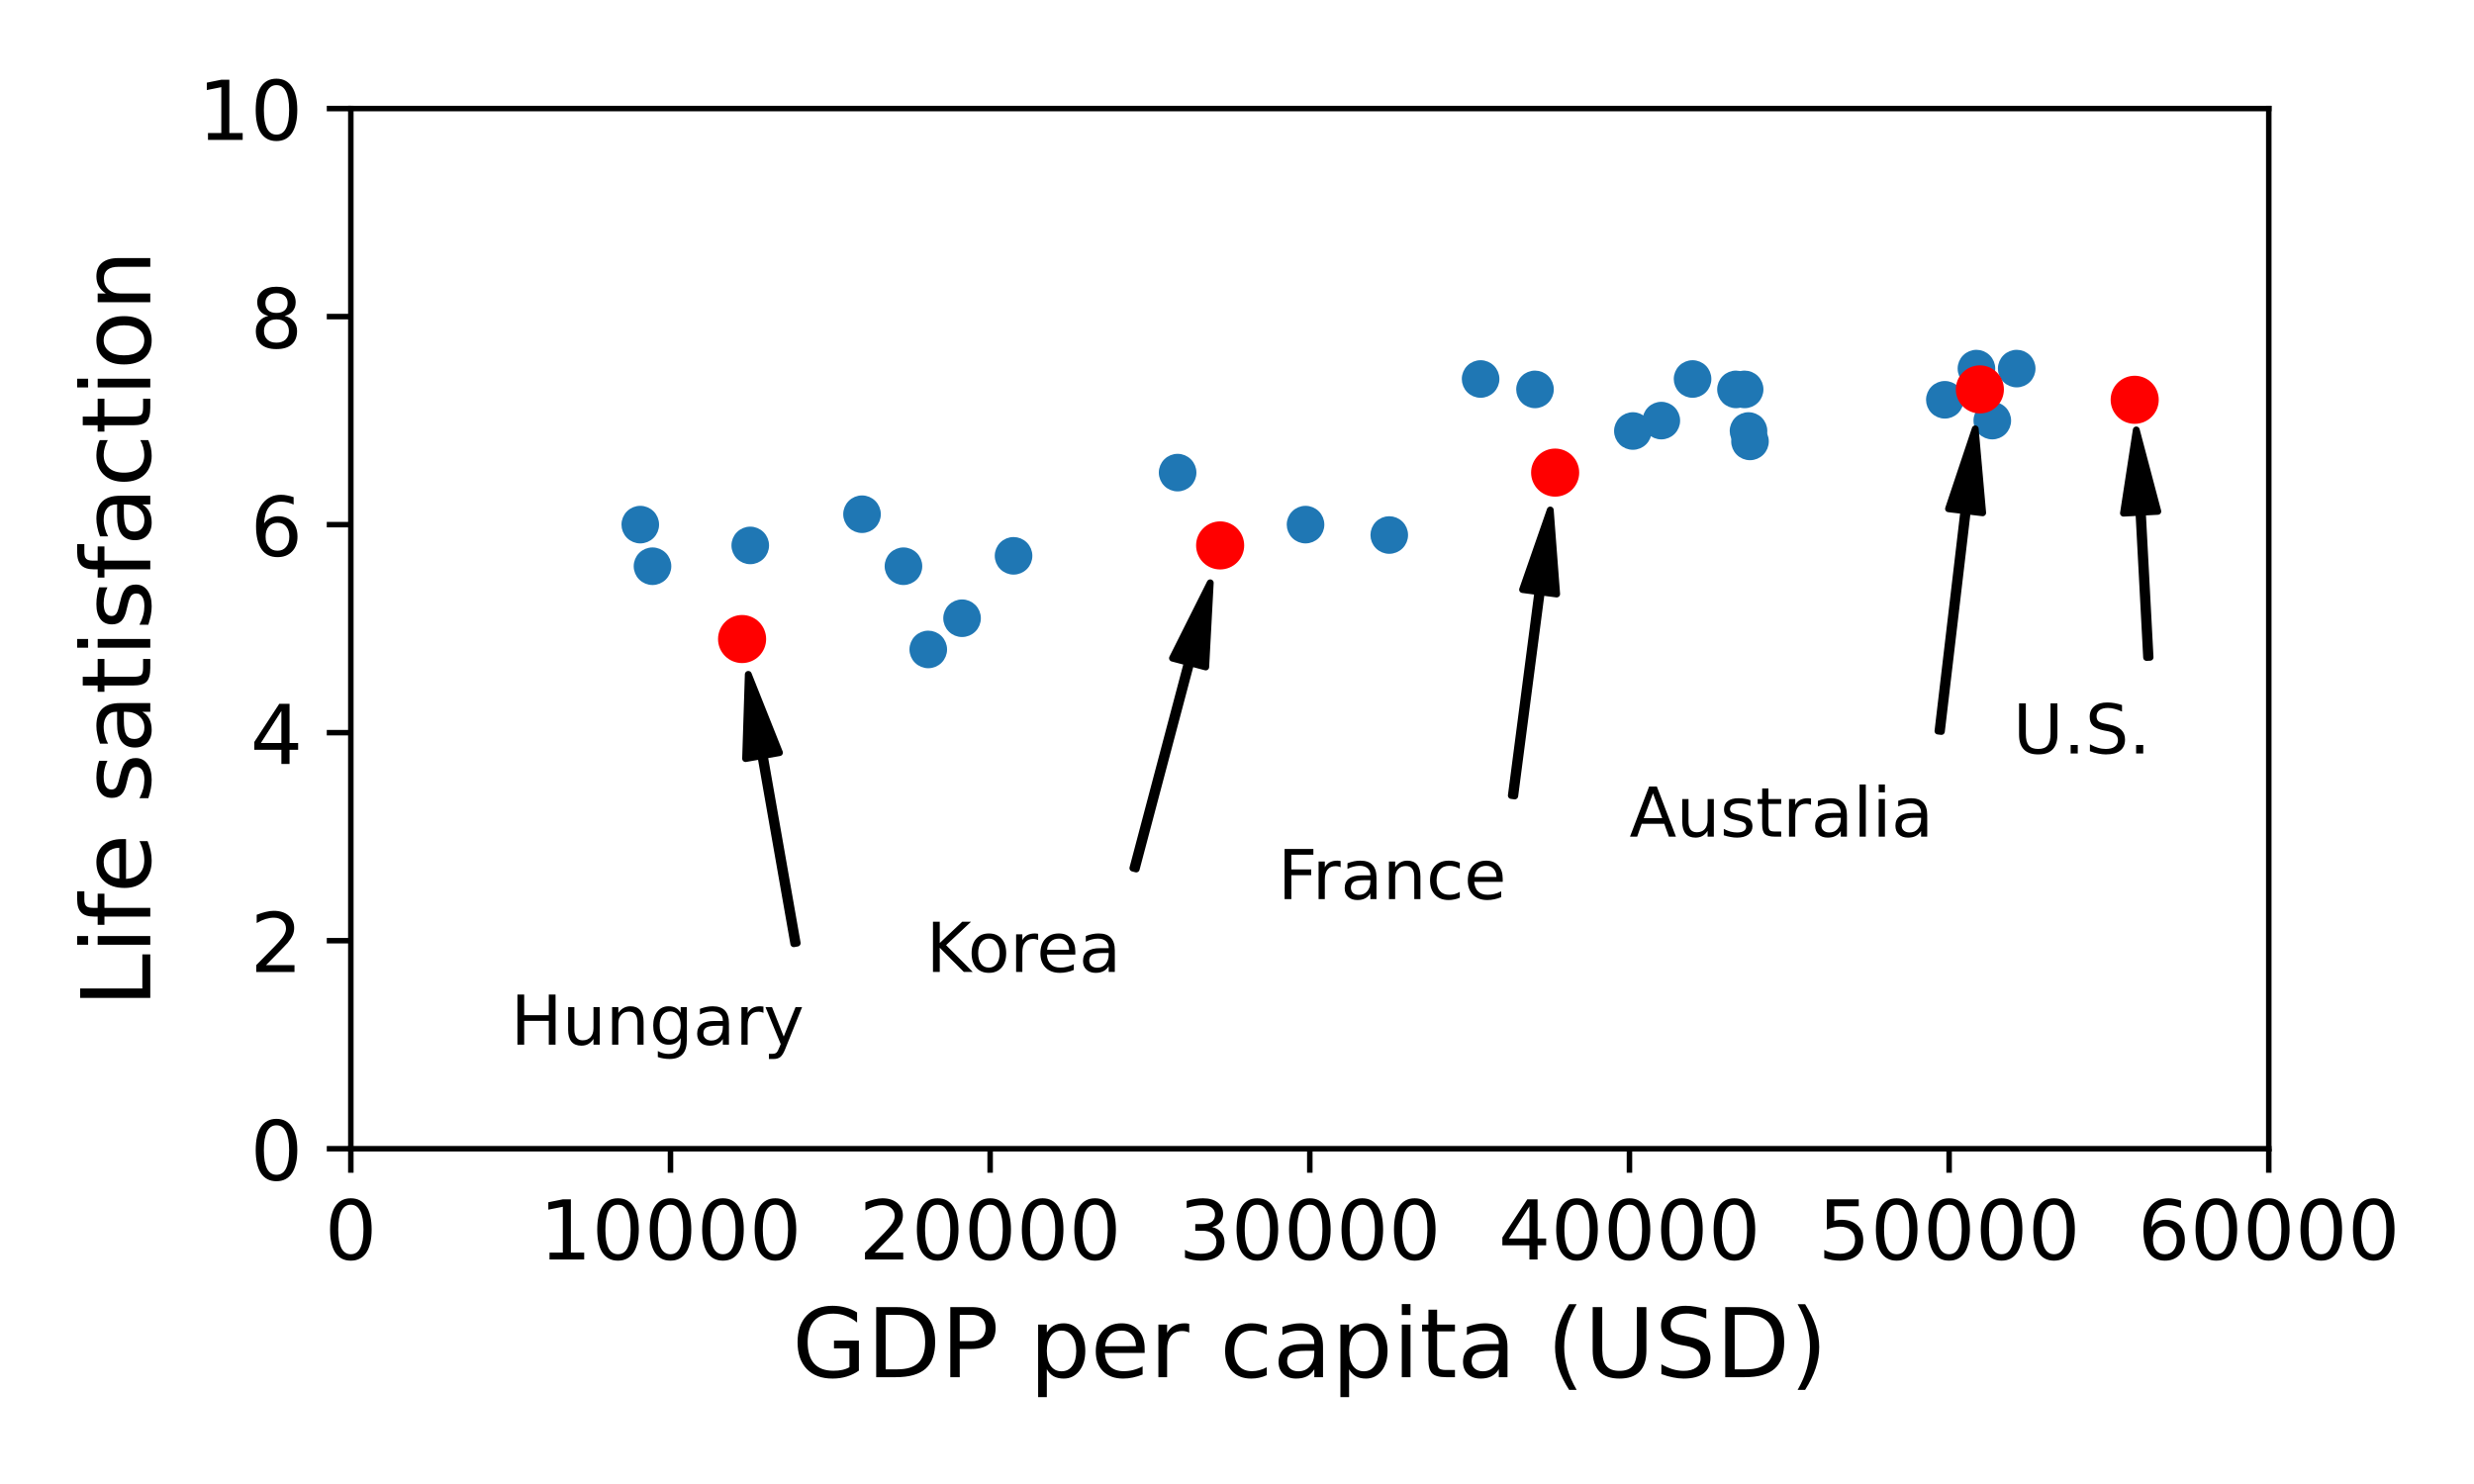
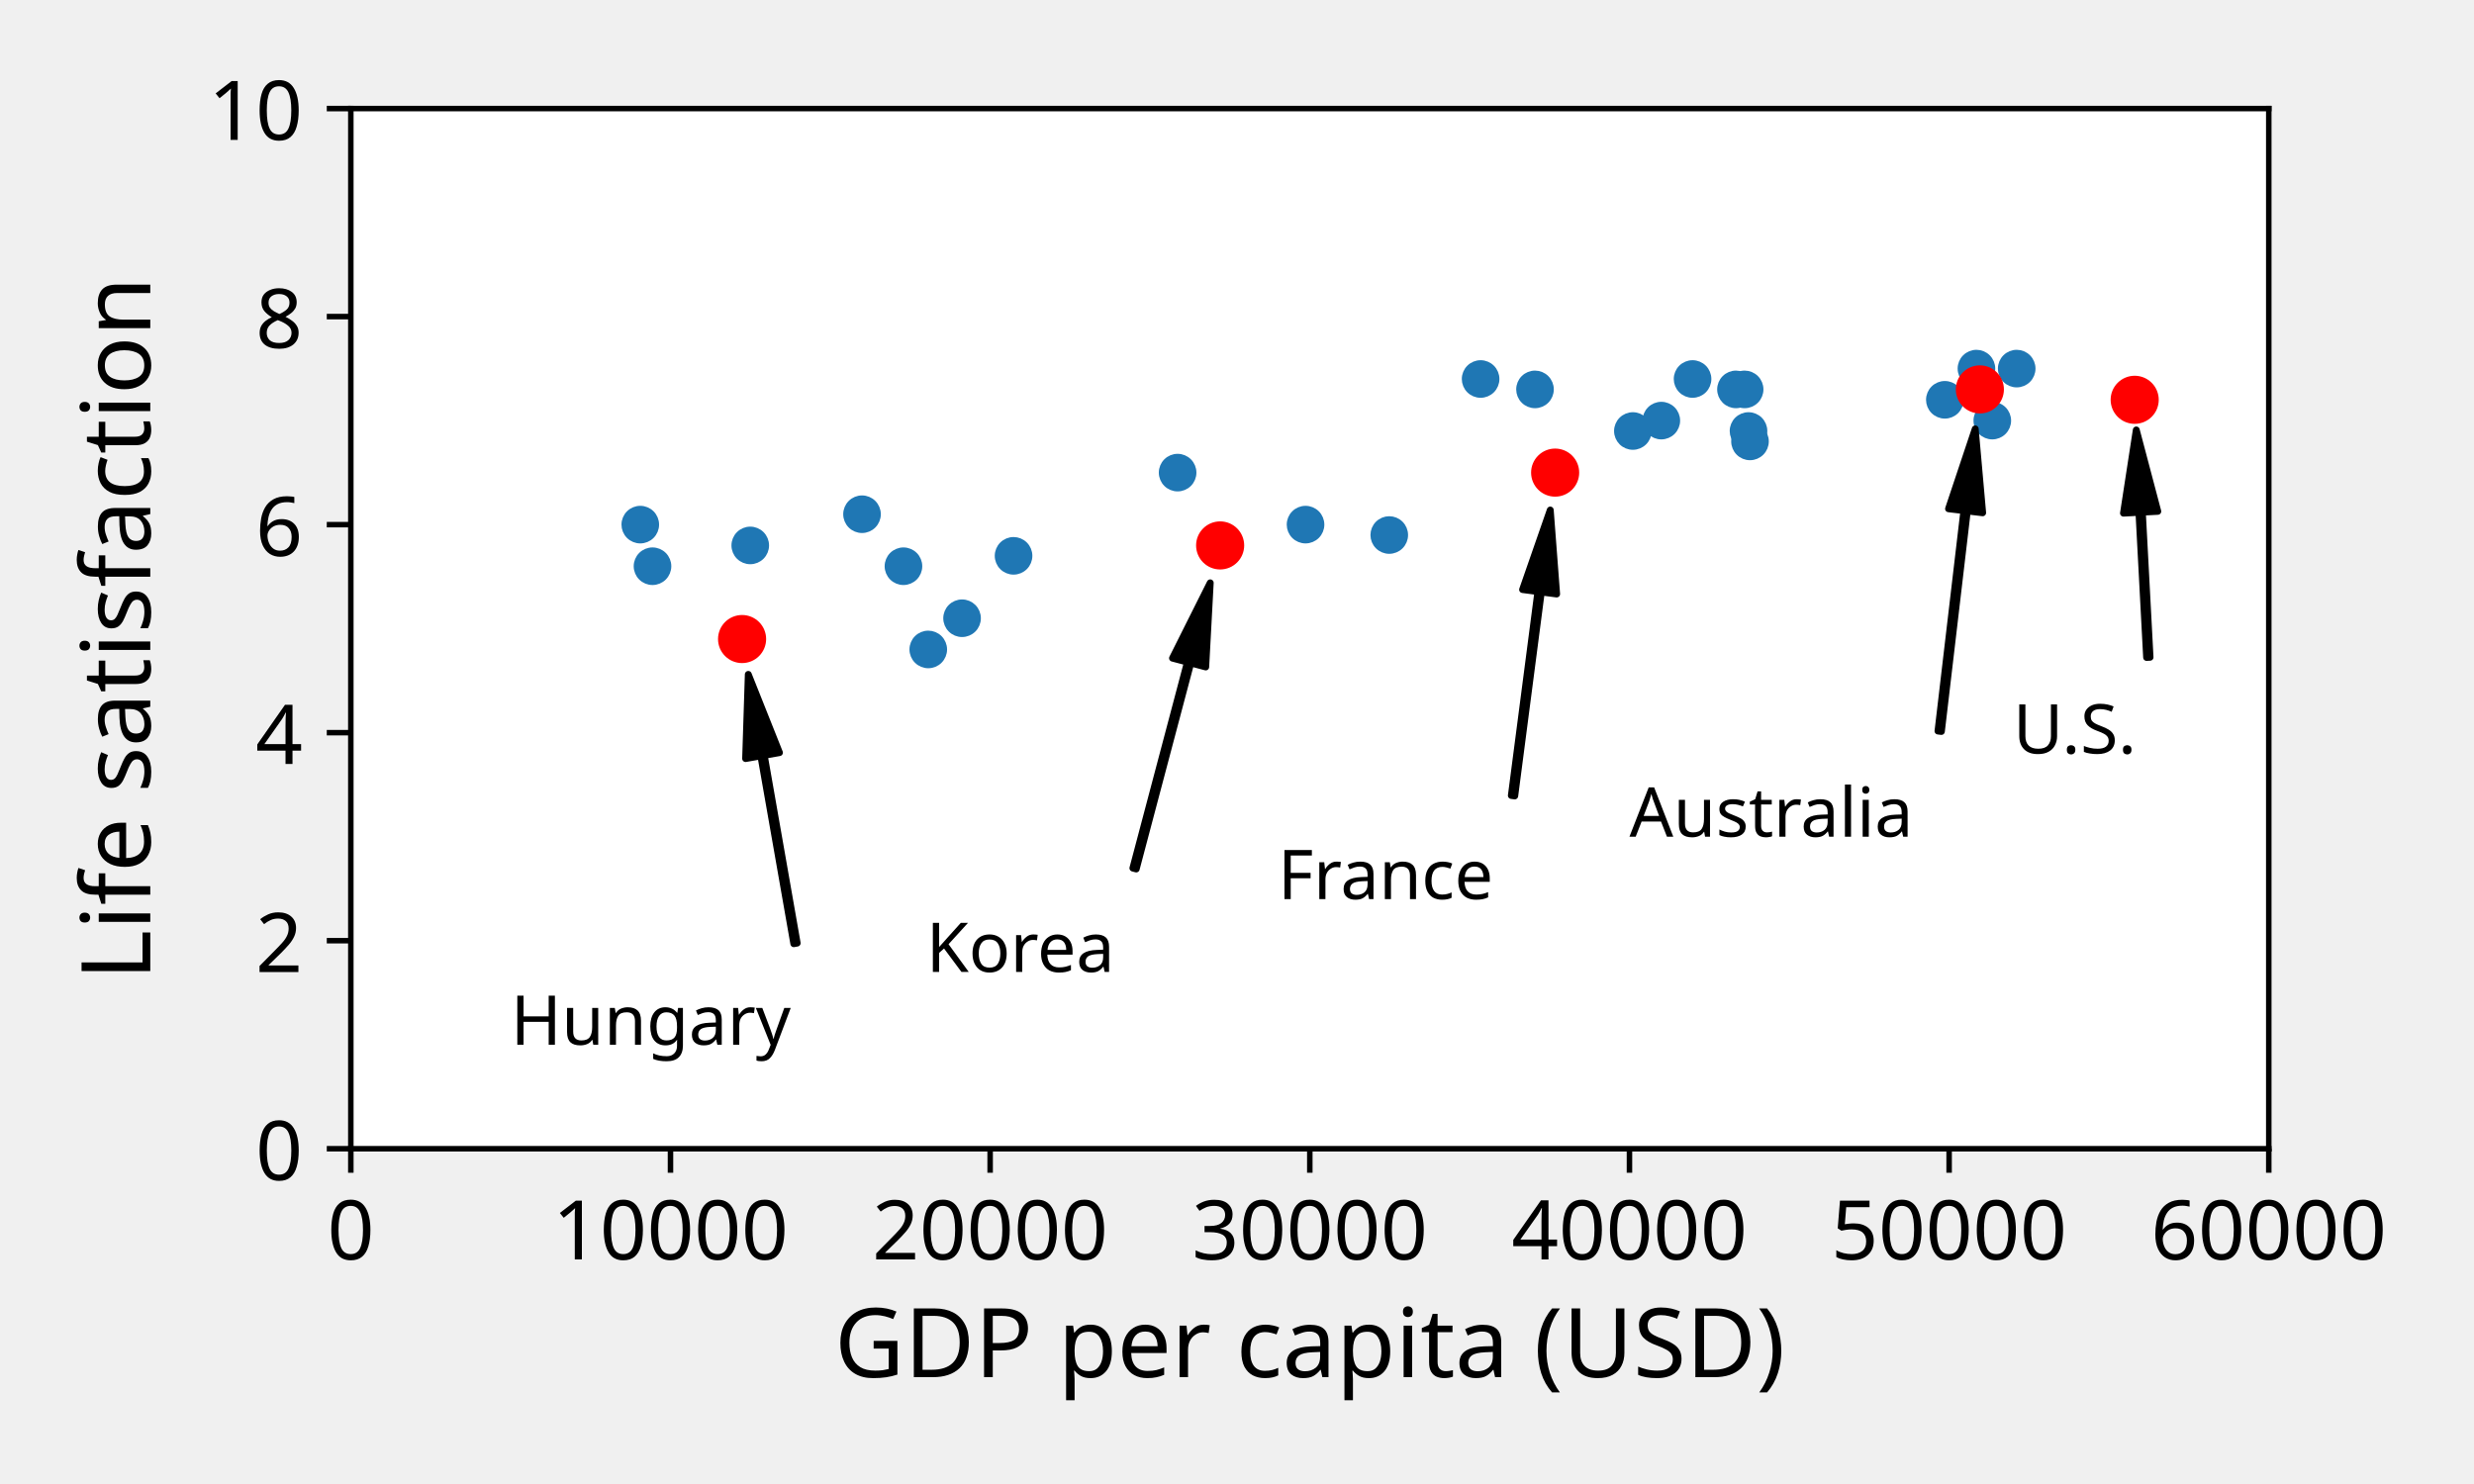
- <svg xmlns="http://www.w3.org/2000/svg" xmlns:xlink="http://www.w3.org/1999/xlink" height="216pt" version="1.1" viewBox="0 0 360 216" width="360pt">
+ <svg xmlns="http://www.w3.org/2000/svg" xmlns:xlink="http://www.w3.org/1999/xlink" width="360pt" height="216pt" viewBox="0 0 360 216" version="1.1">
  <defs>
-     <style type="text/css">
- *{stroke-linecap:butt;stroke-linejoin:round;}
-   </style>
+     <style type="text/css">*{stroke-linejoin: round; stroke-linecap: butt}</style>
  </defs>
  <g id="figure_1">
    <g id="patch_1">
-       <path d="M 0 216  L 360 216  L 360 0  L 0 0  z " style="fill:#ffffff;" />
+       <path d="M 0 216  L 360 216  L 360 0  L 0 0  L 0 216  z " style="fill: none" />
    </g>
    <g id="axes_1">
      <g id="patch_2">
-         <path d="M 51.05 167.2  L 330.137 167.2  L 330.137 15.8  L 51.05 15.8  z " style="fill:#ffffff;" />
+         <path d="M 51.05 167.2  L 330.137 167.2  L 330.137 15.8  L 51.05 15.8  z " style="fill: #ffffff" />
      </g>
      <g id="PathCollection_1">
        <defs>
-           <path d="M 0 2.236  C 0.593 2.236 1.162 2 1.581 1.581  C 2 1.162 2.236 0.593 2.236 0  C 2.236 -0.593 2 -1.162 1.581 -1.581  C 1.162 -2 0.593 -2.236 0 -2.236  C -0.593 -2.236 -1.162 -2 -1.581 -1.581  C -2 -1.162 -2.236 -0.593 -2.236 0  C -2.236 0.593 -2 1.162 -1.581 1.581  C -1.162 2 -0.593 2.236 0 2.236  z " id="m4946284607" style="stroke:#1f77b4;" />
+           <path id="m27dfc2318f" d="M 0 2.236  C 0.593 2.236 1.162 2 1.581 1.581  C 2 1.162 2.236 0.593 2.236 0  C 2.236 -0.593 2 -1.162 1.581 -1.581  C 1.162 -2 0.593 -2.236 0 -2.236  C -0.593 -2.236 -1.162 -2 -1.581 -1.581  C -2 -1.162 -2.236 -0.593 -2.236 0  C -2.236 0.593 -2 1.162 -1.581 1.581  C -1.162 2 -0.593 2.236 0 2.236  z " style="stroke: #1f77b4" />
        </defs>
-         <g clip-path="url(#pccce1ec234)">
-           <use style="fill:#1f77b4;stroke:#1f77b4;" x="93.169" xlink:href="#m4946284607" y="76.36" />
-           <use style="fill:#1f77b4;stroke:#1f77b4;" x="94.948" xlink:href="#m4946284607" y="82.416" />
-           <use style="fill:#1f77b4;stroke:#1f77b4;" x="107.983" xlink:href="#m4946284607" y="93.014" />
-           <use style="fill:#1f77b4;stroke:#1f77b4;" x="109.172" xlink:href="#m4946284607" y="79.388" />
-           <use style="fill:#1f77b4;stroke:#1f77b4;" x="125.435" xlink:href="#m4946284607" y="74.846" />
-           <use style="fill:#1f77b4;stroke:#1f77b4;" x="131.465" xlink:href="#m4946284607" y="82.416" />
-           <use style="fill:#1f77b4;stroke:#1f77b4;" x="135.075" xlink:href="#m4946284607" y="94.528" />
-           <use style="fill:#1f77b4;stroke:#1f77b4;" x="139.993" xlink:href="#m4946284607" y="89.986" />
-           <use style="fill:#1f77b4;stroke:#1f77b4;" x="147.486" xlink:href="#m4946284607" y="80.902" />
-           <use style="fill:#1f77b4;stroke:#1f77b4;" x="171.359" xlink:href="#m4946284607" y="68.79" />
-           <use style="fill:#1f77b4;stroke:#1f77b4;" x="177.547" xlink:href="#m4946284607" y="79.388" />
-           <use style="fill:#1f77b4;stroke:#1f77b4;" x="189.973" xlink:href="#m4946284607" y="76.36" />
-           <use style="fill:#1f77b4;stroke:#1f77b4;" x="202.155" xlink:href="#m4946284607" y="77.874" />
-           <use style="fill:#1f77b4;stroke:#1f77b4;" x="215.448" xlink:href="#m4946284607" y="55.164" />
-           <use style="fill:#1f77b4;stroke:#1f77b4;" x="223.363" xlink:href="#m4946284607" y="56.678" />
-           <use style="fill:#1f77b4;stroke:#1f77b4;" x="226.294" xlink:href="#m4946284607" y="68.79" />
-           <use style="fill:#1f77b4;stroke:#1f77b4;" x="237.604" xlink:href="#m4946284607" y="62.734" />
-           <use style="fill:#1f77b4;stroke:#1f77b4;" x="241.744" xlink:href="#m4946284607" y="61.22" />
-           <use style="fill:#1f77b4;stroke:#1f77b4;" x="246.29" xlink:href="#m4946284607" y="55.164" />
-           <use style="fill:#1f77b4;stroke:#1f77b4;" x="252.607" xlink:href="#m4946284607" y="56.678" />
-           <use style="fill:#1f77b4;stroke:#1f77b4;" x="253.868" xlink:href="#m4946284607" y="56.678" />
-           <use style="fill:#1f77b4;stroke:#1f77b4;" x="254.431" xlink:href="#m4946284607" y="62.734" />
-           <use style="fill:#1f77b4;stroke:#1f77b4;" x="254.648" xlink:href="#m4946284607" y="64.248" />
-           <use style="fill:#1f77b4;stroke:#1f77b4;" x="283.001" xlink:href="#m4946284607" y="58.192" />
-           <use style="fill:#1f77b4;stroke:#1f77b4;" x="287.598" xlink:href="#m4946284607" y="53.65" />
-           <use style="fill:#1f77b4;stroke:#1f77b4;" x="288.097" xlink:href="#m4946284607" y="56.678" />
-           <use style="fill:#1f77b4;stroke:#1f77b4;" x="289.906" xlink:href="#m4946284607" y="61.22" />
-           <use style="fill:#1f77b4;stroke:#1f77b4;" x="293.457" xlink:href="#m4946284607" y="53.65" />
-           <use style="fill:#1f77b4;stroke:#1f77b4;" x="310.626" xlink:href="#m4946284607" y="58.192" />
+         <g clip-path="url(#pef07d77668)">
+           <use xlink:href="#m27dfc2318f" x="93.169" y="76.36" style="fill: #1f77b4; stroke: #1f77b4" />
+           <use xlink:href="#m27dfc2318f" x="94.948" y="82.416" style="fill: #1f77b4; stroke: #1f77b4" />
+           <use xlink:href="#m27dfc2318f" x="107.983" y="93.014" style="fill: #1f77b4; stroke: #1f77b4" />
+           <use xlink:href="#m27dfc2318f" x="109.172" y="79.388" style="fill: #1f77b4; stroke: #1f77b4" />
+           <use xlink:href="#m27dfc2318f" x="125.435" y="74.846" style="fill: #1f77b4; stroke: #1f77b4" />
+           <use xlink:href="#m27dfc2318f" x="131.465" y="82.416" style="fill: #1f77b4; stroke: #1f77b4" />
+           <use xlink:href="#m27dfc2318f" x="135.075" y="94.528" style="fill: #1f77b4; stroke: #1f77b4" />
+           <use xlink:href="#m27dfc2318f" x="139.993" y="89.986" style="fill: #1f77b4; stroke: #1f77b4" />
+           <use xlink:href="#m27dfc2318f" x="147.486" y="80.902" style="fill: #1f77b4; stroke: #1f77b4" />
+           <use xlink:href="#m27dfc2318f" x="171.359" y="68.79" style="fill: #1f77b4; stroke: #1f77b4" />
+           <use xlink:href="#m27dfc2318f" x="177.547" y="79.388" style="fill: #1f77b4; stroke: #1f77b4" />
+           <use xlink:href="#m27dfc2318f" x="189.973" y="76.36" style="fill: #1f77b4; stroke: #1f77b4" />
+           <use xlink:href="#m27dfc2318f" x="202.155" y="77.874" style="fill: #1f77b4; stroke: #1f77b4" />
+           <use xlink:href="#m27dfc2318f" x="215.448" y="55.164" style="fill: #1f77b4; stroke: #1f77b4" />
+           <use xlink:href="#m27dfc2318f" x="223.363" y="56.678" style="fill: #1f77b4; stroke: #1f77b4" />
+           <use xlink:href="#m27dfc2318f" x="226.294" y="68.79" style="fill: #1f77b4; stroke: #1f77b4" />
+           <use xlink:href="#m27dfc2318f" x="237.604" y="62.734" style="fill: #1f77b4; stroke: #1f77b4" />
+           <use xlink:href="#m27dfc2318f" x="241.744" y="61.22" style="fill: #1f77b4; stroke: #1f77b4" />
+           <use xlink:href="#m27dfc2318f" x="246.29" y="55.164" style="fill: #1f77b4; stroke: #1f77b4" />
+           <use xlink:href="#m27dfc2318f" x="252.607" y="56.678" style="fill: #1f77b4; stroke: #1f77b4" />
+           <use xlink:href="#m27dfc2318f" x="253.868" y="56.678" style="fill: #1f77b4; stroke: #1f77b4" />
+           <use xlink:href="#m27dfc2318f" x="254.431" y="62.734" style="fill: #1f77b4; stroke: #1f77b4" />
+           <use xlink:href="#m27dfc2318f" x="254.648" y="64.248" style="fill: #1f77b4; stroke: #1f77b4" />
+           <use xlink:href="#m27dfc2318f" x="283.001" y="58.192" style="fill: #1f77b4; stroke: #1f77b4" />
+           <use xlink:href="#m27dfc2318f" x="287.598" y="53.65" style="fill: #1f77b4; stroke: #1f77b4" />
+           <use xlink:href="#m27dfc2318f" x="288.097" y="56.678" style="fill: #1f77b4; stroke: #1f77b4" />
+           <use xlink:href="#m27dfc2318f" x="289.906" y="61.22" style="fill: #1f77b4; stroke: #1f77b4" />
+           <use xlink:href="#m27dfc2318f" x="293.457" y="53.65" style="fill: #1f77b4; stroke: #1f77b4" />
+           <use xlink:href="#m27dfc2318f" x="310.626" y="58.192" style="fill: #1f77b4; stroke: #1f77b4" />
        </g>
      </g>
      <g id="matplotlib.axis_1">
        <g id="xtick_1">
          <g id="line2d_1">
            <defs>
-               <path d="M 0 0  L 0 3.5  " id="m844800cdf0" style="stroke:#000000;stroke-width:0.8;" />
+               <path id="m1359737c72" d="M 0 0  L 0 3.5  " style="stroke: #000000; stroke-width: 0.8" />
            </defs>
            <g>
-               <use style="stroke:#000000;stroke-width:0.8;" x="51.05" xlink:href="#m844800cdf0" y="167.2" />
+               <use xlink:href="#m1359737c72" x="51.05" y="167.2" style="stroke: #000000; stroke-width: 0.8" />
            </g>
          </g>
          <g id="text_1">
-             <text style="font-family:DejaVu Sans;font-size:12px;font-style:normal;font-weight:normal;text-anchor:middle;" transform="rotate(-0, 51.05, 183.3181)" x="51.05" y="183.318">0</text>
+             <text style="font: 12px 'sans-serif'; text-anchor: middle" x="51.05" y="183.318" transform="rotate(-0, 51.05, 183.3181)">0</text>
          </g>
        </g>
        <g id="xtick_2">
          <g id="line2d_2">
            <g>
-               <use style="stroke:#000000;stroke-width:0.8;" x="97.565" xlink:href="#m844800cdf0" y="167.2" />
+               <use xlink:href="#m1359737c72" x="97.565" y="167.2" style="stroke: #000000; stroke-width: 0.8" />
            </g>
          </g>
          <g id="text_2">
-             <text style="font-family:DejaVu Sans;font-size:12px;font-style:normal;font-weight:normal;text-anchor:middle;" transform="rotate(-0, 97.56458, 183.3181)" x="97.565" y="183.318">10000</text>
+             <text style="font: 12px 'sans-serif'; text-anchor: middle" x="97.565" y="183.318" transform="rotate(-0, 97.56458, 183.3181)">10000</text>
          </g>
        </g>
        <g id="xtick_3">
          <g id="line2d_3">
            <g>
-               <use style="stroke:#000000;stroke-width:0.8;" x="144.079" xlink:href="#m844800cdf0" y="167.2" />
+               <use xlink:href="#m1359737c72" x="144.079" y="167.2" style="stroke: #000000; stroke-width: 0.8" />
            </g>
          </g>
          <g id="text_3">
-             <text style="font-family:DejaVu Sans;font-size:12px;font-style:normal;font-weight:normal;text-anchor:middle;" transform="rotate(-0, 144.0792, 183.3181)" x="144.079" y="183.318">20000</text>
+             <text style="font: 12px 'sans-serif'; text-anchor: middle" x="144.079" y="183.318" transform="rotate(-0, 144.0792, 183.3181)">20000</text>
          </g>
        </g>
        <g id="xtick_4">
          <g id="line2d_4">
            <g>
-               <use style="stroke:#000000;stroke-width:0.8;" x="190.594" xlink:href="#m844800cdf0" y="167.2" />
+               <use xlink:href="#m1359737c72" x="190.594" y="167.2" style="stroke: #000000; stroke-width: 0.8" />
            </g>
          </g>
          <g id="text_4">
-             <text style="font-family:DejaVu Sans;font-size:12px;font-style:normal;font-weight:normal;text-anchor:middle;" transform="rotate(-0, 190.5938, 183.3181)" x="190.594" y="183.318">30000</text>
+             <text style="font: 12px 'sans-serif'; text-anchor: middle" x="190.594" y="183.318" transform="rotate(-0, 190.5938, 183.3181)">30000</text>
          </g>
        </g>
        <g id="xtick_5">
          <g id="line2d_5">
            <g>
-               <use style="stroke:#000000;stroke-width:0.8;" x="237.108" xlink:href="#m844800cdf0" y="167.2" />
+               <use xlink:href="#m1359737c72" x="237.108" y="167.2" style="stroke: #000000; stroke-width: 0.8" />
            </g>
          </g>
          <g id="text_5">
-             <text style="font-family:DejaVu Sans;font-size:12px;font-style:normal;font-weight:normal;text-anchor:middle;" transform="rotate(-0, 237.1083, 183.3181)" x="237.108" y="183.318">40000</text>
+             <text style="font: 12px 'sans-serif'; text-anchor: middle" x="237.108" y="183.318" transform="rotate(-0, 237.1083, 183.3181)">40000</text>
          </g>
        </g>
        <g id="xtick_6">
          <g id="line2d_6">
            <g>
-               <use style="stroke:#000000;stroke-width:0.8;" x="283.623" xlink:href="#m844800cdf0" y="167.2" />
+               <use xlink:href="#m1359737c72" x="283.623" y="167.2" style="stroke: #000000; stroke-width: 0.8" />
            </g>
          </g>
          <g id="text_6">
-             <text style="font-family:DejaVu Sans;font-size:12px;font-style:normal;font-weight:normal;text-anchor:middle;" transform="rotate(-0, 283.6229, 183.3181)" x="283.623" y="183.318">50000</text>
+             <text style="font: 12px 'sans-serif'; text-anchor: middle" x="283.623" y="183.318" transform="rotate(-0, 283.6229, 183.3181)">50000</text>
          </g>
        </g>
        <g id="xtick_7">
          <g id="line2d_7">
            <g>
-               <use style="stroke:#000000;stroke-width:0.8;" x="330.137" xlink:href="#m844800cdf0" y="167.2" />
+               <use xlink:href="#m1359737c72" x="330.137" y="167.2" style="stroke: #000000; stroke-width: 0.8" />
            </g>
          </g>
          <g id="text_7">
-             <text style="font-family:DejaVu Sans;font-size:12px;font-style:normal;font-weight:normal;text-anchor:middle;" transform="rotate(-0, 330.1375, 183.3181)" x="330.137" y="183.318">60000</text>
+             <text style="font: 12px 'sans-serif'; text-anchor: middle" x="330.137" y="183.318" transform="rotate(-0, 330.1375, 183.3181)">60000</text>
          </g>
        </g>
        <g id="text_8">
-           <text style="font-family:DejaVu Sans;font-size:14px;font-style:normal;font-weight:normal;text-anchor:middle;" transform="rotate(-0, 190.5938, 200.4516)" x="190.594" y="200.452">GDP per capita (USD)</text>
+           <text style="font: 14px 'sans-serif'; text-anchor: middle" x="190.594" y="200.452" transform="rotate(-0, 190.5938, 200.4516)">GDP per capita (USD)</text>
        </g>
      </g>
      <g id="matplotlib.axis_2">
        <g id="ytick_1">
          <g id="line2d_8">
            <defs>
-               <path d="M 0 0  L -3.5 0  " id="mab21cc1fd1" style="stroke:#000000;stroke-width:0.8;" />
+               <path id="m8d53a81778" d="M 0 0  L -3.5 0  " style="stroke: #000000; stroke-width: 0.8" />
            </defs>
            <g>
-               <use style="stroke:#000000;stroke-width:0.8;" x="51.05" xlink:href="#mab21cc1fd1" y="167.2" />
+               <use xlink:href="#m8d53a81778" x="51.05" y="167.2" style="stroke: #000000; stroke-width: 0.8" />
            </g>
          </g>
          <g id="text_9">
-             <text style="font-family:DejaVu Sans;font-size:12px;font-style:normal;font-weight:normal;text-anchor:end;" transform="rotate(-0, 44.05, 171.7591)" x="44.05" y="171.759">0</text>
+             <text style="font: 12px 'sans-serif'; text-anchor: end" x="44.05" y="171.759" transform="rotate(-0, 44.05, 171.7591)">0</text>
          </g>
        </g>
        <g id="ytick_2">
          <g id="line2d_9">
            <g>
-               <use style="stroke:#000000;stroke-width:0.8;" x="51.05" xlink:href="#mab21cc1fd1" y="136.92" />
+               <use xlink:href="#m8d53a81778" x="51.05" y="136.92" style="stroke: #000000; stroke-width: 0.8" />
            </g>
          </g>
          <g id="text_10">
-             <text style="font-family:DejaVu Sans;font-size:12px;font-style:normal;font-weight:normal;text-anchor:end;" transform="rotate(-0, 44.05, 141.4791)" x="44.05" y="141.479">2</text>
+             <text style="font: 12px 'sans-serif'; text-anchor: end" x="44.05" y="141.479" transform="rotate(-0, 44.05, 141.4791)">2</text>
          </g>
        </g>
        <g id="ytick_3">
          <g id="line2d_10">
            <g>
-               <use style="stroke:#000000;stroke-width:0.8;" x="51.05" xlink:href="#mab21cc1fd1" y="106.64" />
+               <use xlink:href="#m8d53a81778" x="51.05" y="106.64" style="stroke: #000000; stroke-width: 0.8" />
            </g>
          </g>
          <g id="text_11">
-             <text style="font-family:DejaVu Sans;font-size:12px;font-style:normal;font-weight:normal;text-anchor:end;" transform="rotate(-0, 44.05, 111.1991)" x="44.05" y="111.199">4</text>
+             <text style="font: 12px 'sans-serif'; text-anchor: end" x="44.05" y="111.199" transform="rotate(-0, 44.05, 111.1991)">4</text>
          </g>
        </g>
        <g id="ytick_4">
          <g id="line2d_11">
            <g>
-               <use style="stroke:#000000;stroke-width:0.8;" x="51.05" xlink:href="#mab21cc1fd1" y="76.36" />
+               <use xlink:href="#m8d53a81778" x="51.05" y="76.36" style="stroke: #000000; stroke-width: 0.8" />
            </g>
          </g>
          <g id="text_12">
-             <text style="font-family:DejaVu Sans;font-size:12px;font-style:normal;font-weight:normal;text-anchor:end;" transform="rotate(-0, 44.05, 80.91906)" x="44.05" y="80.919">6</text>
+             <text style="font: 12px 'sans-serif'; text-anchor: end" x="44.05" y="80.919" transform="rotate(-0, 44.05, 80.91906)">6</text>
          </g>
        </g>
        <g id="ytick_5">
          <g id="line2d_12">
            <g>
-               <use style="stroke:#000000;stroke-width:0.8;" x="51.05" xlink:href="#mab21cc1fd1" y="46.08" />
+               <use xlink:href="#m8d53a81778" x="51.05" y="46.08" style="stroke: #000000; stroke-width: 0.8" />
            </g>
          </g>
          <g id="text_13">
-             <text style="font-family:DejaVu Sans;font-size:12px;font-style:normal;font-weight:normal;text-anchor:end;" transform="rotate(-0, 44.05, 50.63906)" x="44.05" y="50.639">8</text>
+             <text style="font: 12px 'sans-serif'; text-anchor: end" x="44.05" y="50.639" transform="rotate(-0, 44.05, 50.63906)">8</text>
          </g>
        </g>
        <g id="ytick_6">
          <g id="line2d_13">
            <g>
-               <use style="stroke:#000000;stroke-width:0.8;" x="51.05" xlink:href="#mab21cc1fd1" y="15.8" />
+               <use xlink:href="#m8d53a81778" x="51.05" y="15.8" style="stroke: #000000; stroke-width: 0.8" />
            </g>
          </g>
          <g id="text_14">
-             <text style="font-family:DejaVu Sans;font-size:12px;font-style:normal;font-weight:normal;text-anchor:end;" transform="rotate(-0, 44.05, 20.35906)" x="44.05" y="20.359">10</text>
+             <text style="font: 12px 'sans-serif'; text-anchor: end" x="44.05" y="20.359" transform="rotate(-0, 44.05, 20.35906)">10</text>
          </g>
        </g>
        <g id="text_15">
-           <text style="font-family:DejaVu Sans;font-size:14px;font-style:normal;font-weight:normal;text-anchor:middle;" transform="rotate(-90, 21.86844, 91.5)" x="21.868" y="91.5">Life satisfaction</text>
+           <text style="font: 14px 'sans-serif'; text-anchor: middle" x="21.868" y="91.5" transform="rotate(-90, 21.86844, 91.5)">Life satisfaction</text>
        </g>
      </g>
      <g id="line2d_14">
        <defs>
-           <path d="M 0 3  C 0.796 3 1.559 2.684 2.121 2.121  C 2.684 1.559 3 0.796 3 0  C 3 -0.796 2.684 -1.559 2.121 -2.121  C 1.559 -2.684 0.796 -3 0 -3  C -0.796 -3 -1.559 -2.684 -2.121 -2.121  C -2.684 -1.559 -3 -0.796 -3 0  C -3 0.796 -2.684 1.559 -2.121 2.121  C -1.559 2.684 -0.796 3 0 3  z " id="m9c52f6833c" style="stroke:#ff0000;" />
+           <path id="m52defa3c7e" d="M 0 3  C 0.796 3 1.559 2.684 2.121 2.121  C 2.684 1.559 3 0.796 3 0  C 3 -0.796 2.684 -1.559 2.121 -2.121  C 1.559 -2.684 0.796 -3 0 -3  C -0.796 -3 -1.559 -2.684 -2.121 -2.121  C -2.684 -1.559 -3 -0.796 -3 0  C -3 0.796 -2.684 1.559 -2.121 2.121  C -1.559 2.684 -0.796 3 0 3  z " style="stroke: #ff0000" />
        </defs>
-         <g clip-path="url(#pccce1ec234)">
-           <use style="fill:#ff0000;stroke:#ff0000;" x="107.983" xlink:href="#m9c52f6833c" y="93.014" />
+         <g clip-path="url(#pef07d77668)">
+           <use xlink:href="#m52defa3c7e" x="107.983" y="93.014" style="fill: #ff0000; stroke: #ff0000" />
        </g>
      </g>
      <g id="line2d_15">
-         <g clip-path="url(#pccce1ec234)">
-           <use style="fill:#ff0000;stroke:#ff0000;" x="177.547" xlink:href="#m9c52f6833c" y="79.388" />
+         <g clip-path="url(#pef07d77668)">
+           <use xlink:href="#m52defa3c7e" x="177.547" y="79.388" style="fill: #ff0000; stroke: #ff0000" />
        </g>
      </g>
      <g id="line2d_16">
-         <g clip-path="url(#pccce1ec234)">
-           <use style="fill:#ff0000;stroke:#ff0000;" x="226.294" xlink:href="#m9c52f6833c" y="68.79" />
+         <g clip-path="url(#pef07d77668)">
+           <use xlink:href="#m52defa3c7e" x="226.294" y="68.79" style="fill: #ff0000; stroke: #ff0000" />
        </g>
      </g>
      <g id="line2d_17">
-         <g clip-path="url(#pccce1ec234)">
-           <use style="fill:#ff0000;stroke:#ff0000;" x="288.097" xlink:href="#m9c52f6833c" y="56.678" />
+         <g clip-path="url(#pef07d77668)">
+           <use xlink:href="#m52defa3c7e" x="288.097" y="56.678" style="fill: #ff0000; stroke: #ff0000" />
        </g>
      </g>
      <g id="line2d_18">
-         <g clip-path="url(#pccce1ec234)">
-           <use style="fill:#ff0000;stroke:#ff0000;" x="310.626" xlink:href="#m9c52f6833c" y="58.192" />
+         <g clip-path="url(#pef07d77668)">
+           <use xlink:href="#m52defa3c7e" x="310.626" y="58.192" style="fill: #ff0000; stroke: #ff0000" />
        </g>
      </g>
      <g id="patch_3">
-         <path d="M 51.05 167.2  L 51.05 15.8  " style="fill:none;stroke:#000000;stroke-linecap:square;stroke-linejoin:miter;stroke-width:0.8;" />
+         <path d="M 51.05 167.2  L 51.05 15.8  " style="fill: none; stroke: #000000; stroke-width: 0.8; stroke-linejoin: miter; stroke-linecap: square" />
      </g>
      <g id="patch_4">
-         <path d="M 330.137 167.2  L 330.137 15.8  " style="fill:none;stroke:#000000;stroke-linecap:square;stroke-linejoin:miter;stroke-width:0.8;" />
+         <path d="M 330.137 167.2  L 330.137 15.8  " style="fill: none; stroke: #000000; stroke-width: 0.8; stroke-linejoin: miter; stroke-linecap: square" />
      </g>
      <g id="patch_5">
-         <path d="M 51.05 167.2  L 330.137 167.2  " style="fill:none;stroke:#000000;stroke-linecap:square;stroke-linejoin:miter;stroke-width:0.8;" />
+         <path d="M 51.05 167.2  L 330.137 167.2  " style="fill: none; stroke: #000000; stroke-width: 0.8; stroke-linejoin: miter; stroke-linecap: square" />
      </g>
      <g id="patch_6">
-         <path d="M 51.05 15.8  L 330.137 15.8  " style="fill:none;stroke:#000000;stroke-linecap:square;stroke-linejoin:miter;stroke-width:0.8;" />
+         <path d="M 51.05 15.8  L 330.137 15.8  " style="fill: none; stroke: #000000; stroke-width: 0.8; stroke-linejoin: miter; stroke-linecap: square" />
      </g>
      <g id="patch_7">
-         <path d="M 115.509 137.359  Q 113.111 123.691 110.713 110.023  L 108.497 110.412  Q 108.692 104.286 108.886 98.16  Q 111.154 103.854 113.422 109.548  L 111.206 109.937  Q 113.604 123.605 116.001 137.272  L 115.509 137.359  z " style="stroke:#000000;stroke-linecap:round;" />
+         <path d="M 115.509 137.359  Q 113.111 123.691 110.713 110.023  L 108.497 110.412  Q 108.692 104.286 108.886 98.16  Q 111.154 103.854 113.422 109.548  L 111.206 109.937  Q 113.604 123.605 116.001 137.272  L 115.509 137.359  z " style="stroke: #000000; stroke-linecap: round" />
      </g>
      <g id="text_16">
-         <text style="font-family:DejaVu Sans;font-size:10px;font-style:normal;font-weight:normal;text-anchor:start;" transform="rotate(-0, 74.30729, 152.06)" x="74.307" y="152.06">Hungary</text>
+         <text style="font: 10px 'sans-serif'; text-anchor: start" x="74.307" y="152.06" transform="rotate(-0, 74.30729, 152.06)">Hungary</text>
      </g>
      <g id="patch_8">
-         <path d="M 164.85 126.353  Q 168.821 111.362 172.791 96.371  L 170.616 95.795  Q 173.361 90.314 176.105 84.833  Q 175.777 90.954 175.449 97.075  L 173.274 96.499  Q 169.304 111.49 165.334 126.481  L 164.85 126.353  z " style="stroke:#000000;stroke-linecap:round;" />
+         <path d="M 164.85 126.353  Q 168.821 111.362 172.791 96.371  L 170.616 95.795  Q 173.361 90.314 176.105 84.833  Q 175.777 90.954 175.449 97.075  L 173.274 96.499  Q 169.304 111.49 165.334 126.481  L 164.85 126.353  z " style="stroke: #000000; stroke-linecap: round" />
      </g>
      <g id="text_17">
-         <text style="font-family:DejaVu Sans;font-size:10px;font-style:normal;font-weight:normal;text-anchor:start;" transform="rotate(-0, 134.7763, 141.462)" x="134.776" y="141.462">Korea</text>
+         <text style="font: 10px 'sans-serif'; text-anchor: start" x="134.776" y="141.462" transform="rotate(-0, 134.7763, 141.462)">Korea</text>
      </g>
      <g id="patch_9">
-         <path d="M 219.919 115.787  Q 221.853 100.945 223.786 86.104  L 221.555 85.813  Q 223.57 80.024 225.584 74.235  Q 226.049 80.347 226.513 86.459  L 224.282 86.169  Q 222.348 101.01 220.415 115.851  L 219.919 115.787  z " style="stroke:#000000;stroke-linecap:round;" />
+         <path d="M 219.919 115.787  Q 221.853 100.945 223.786 86.104  L 221.555 85.813  Q 223.57 80.024 225.584 74.235  Q 226.049 80.347 226.513 86.459  L 224.282 86.169  Q 222.348 101.01 220.415 115.851  L 219.919 115.787  z " style="stroke: #000000; stroke-linecap: round" />
      </g>
      <g id="text_18">
-         <text style="font-family:DejaVu Sans;font-size:10px;font-style:normal;font-weight:normal;text-anchor:start;" transform="rotate(-0, 185.9423, 130.864)" x="185.942" y="130.864">France</text>
+         <text style="font: 10px 'sans-serif'; text-anchor: start" x="185.942" y="130.864" transform="rotate(-0, 185.9423, 130.864)">France</text>
      </g>
      <g id="patch_10">
-         <path d="M 282.002 106.406  Q 283.887 90.361 285.773 74.316  L 283.538 74.053  Q 285.48 68.24 287.421 62.427  Q 287.963 68.532 288.504 74.637  L 286.269 74.374  Q 284.384 90.419 282.498 106.465  L 282.002 106.406  z " style="stroke:#000000;stroke-linecap:round;" />
+         <path d="M 282.002 106.406  Q 283.887 90.361 285.773 74.316  L 283.538 74.053  Q 285.48 68.24 287.421 62.427  Q 287.963 68.532 288.504 74.637  L 286.269 74.374  Q 284.384 90.419 282.498 106.465  L 282.002 106.406  z " style="stroke: #000000; stroke-linecap: round" />
      </g>
      <g id="text_19">
-         <text style="font-family:DejaVu Sans;font-size:10px;font-style:normal;font-weight:normal;text-anchor:start;" transform="rotate(-0, 237.1083, 121.78)" x="237.108" y="121.78">Australia</text>
+         <text style="font: 10px 'sans-serif'; text-anchor: start" x="237.108" y="121.78" transform="rotate(-0, 237.1083, 121.78)">Australia</text>
      </g>
      <g id="patch_11">
-         <path d="M 312.361 95.694  Q 311.802 85.134 311.243 74.574  L 308.996 74.693  Q 309.927 68.637 310.858 62.581  Q 312.423 68.505 313.989 74.428  L 311.742 74.547  Q 312.301 85.107 312.861 95.667  L 312.361 95.694  z " style="stroke:#000000;stroke-linecap:round;" />
+         <path d="M 312.361 95.694  Q 311.802 85.134 311.243 74.574  L 308.996 74.693  Q 309.927 68.637 310.858 62.581  Q 312.423 68.505 313.989 74.428  L 311.742 74.547  Q 312.301 85.107 312.861 95.667  L 312.361 95.694  z " style="stroke: #000000; stroke-linecap: round" />
      </g>
      <g id="text_20">
-         <text style="font-family:DejaVu Sans;font-size:10px;font-style:normal;font-weight:normal;text-anchor:start;" transform="rotate(-0, 292.9258, 109.668)" x="292.926" y="109.668">U.S.</text>
+         <text style="font: 10px 'sans-serif'; text-anchor: start" x="292.926" y="109.668" transform="rotate(-0, 292.9258, 109.668)">U.S.</text>
      </g>
    </g>
  </g>
  <defs>
-     <clipPath id="pccce1ec234">
-       <rect height="151.4" width="279.087" x="51.05" y="15.8" />
+     <clipPath id="pef07d77668">
+       <rect x="51.05" y="15.8" width="279.087" height="151.4" />
    </clipPath>
  </defs>
</svg>
